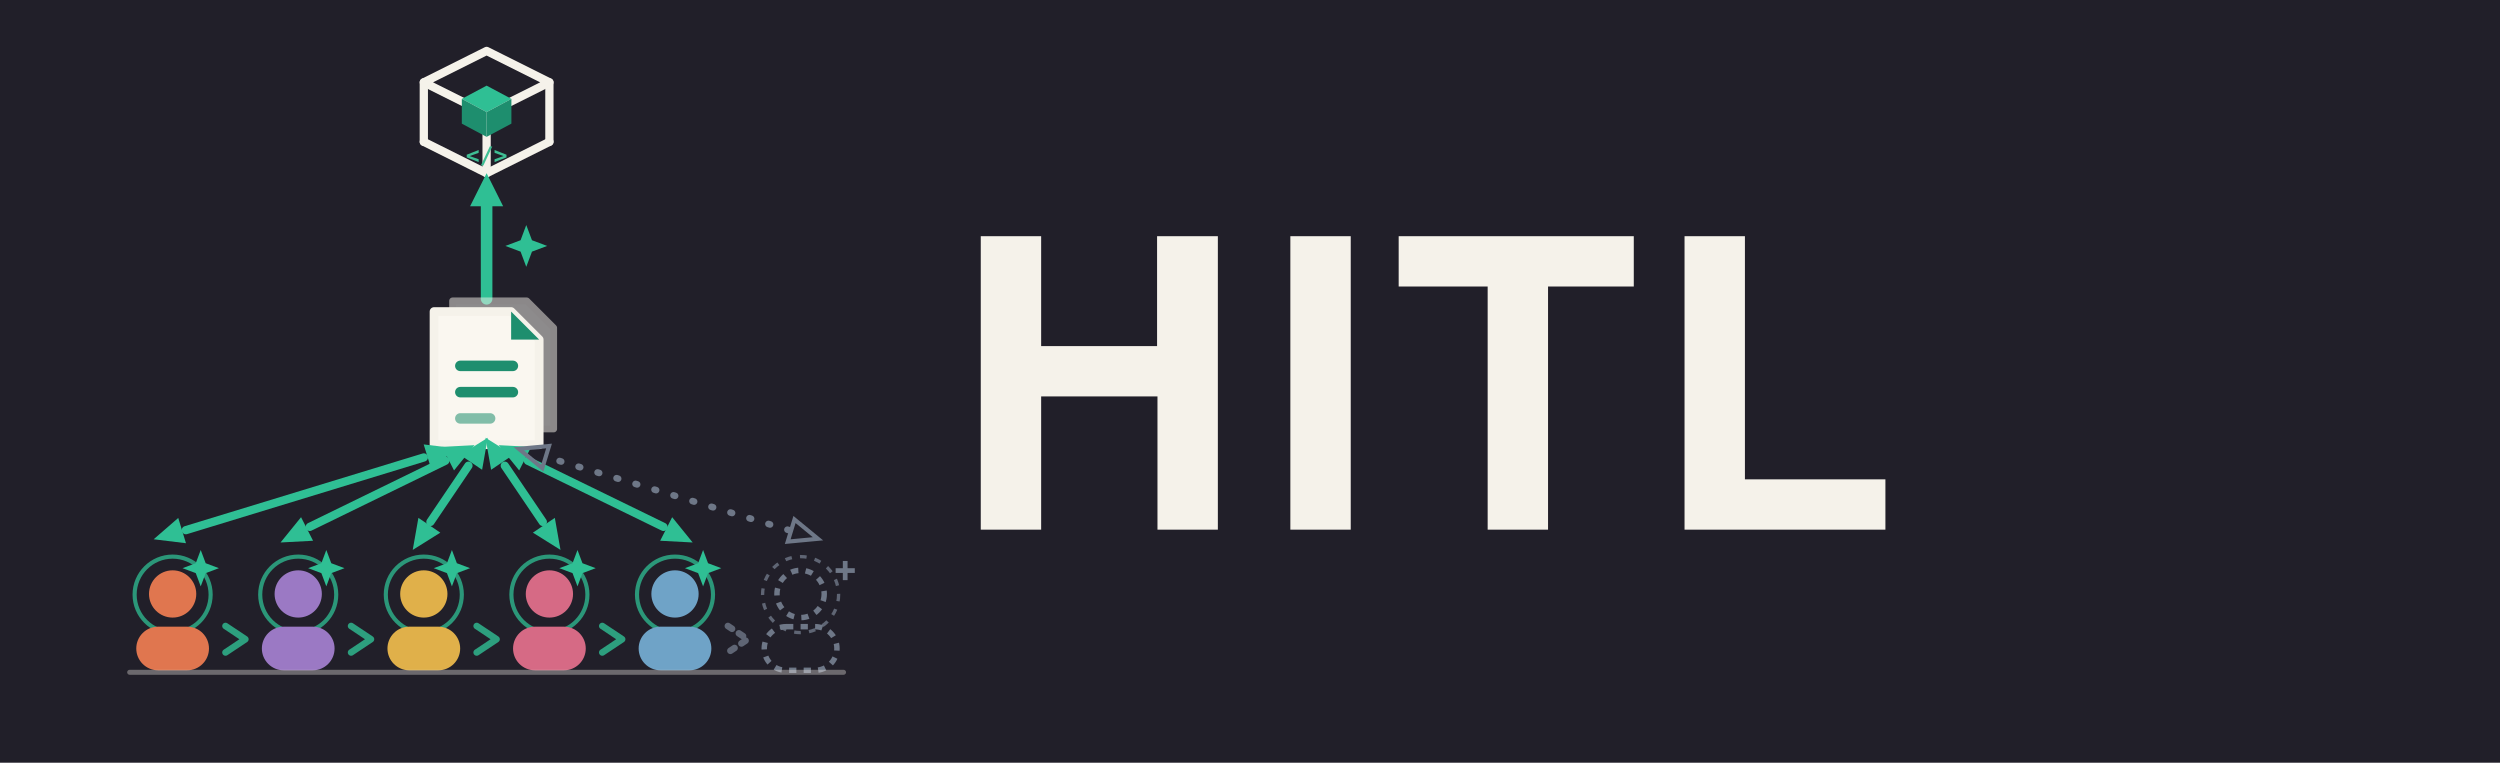
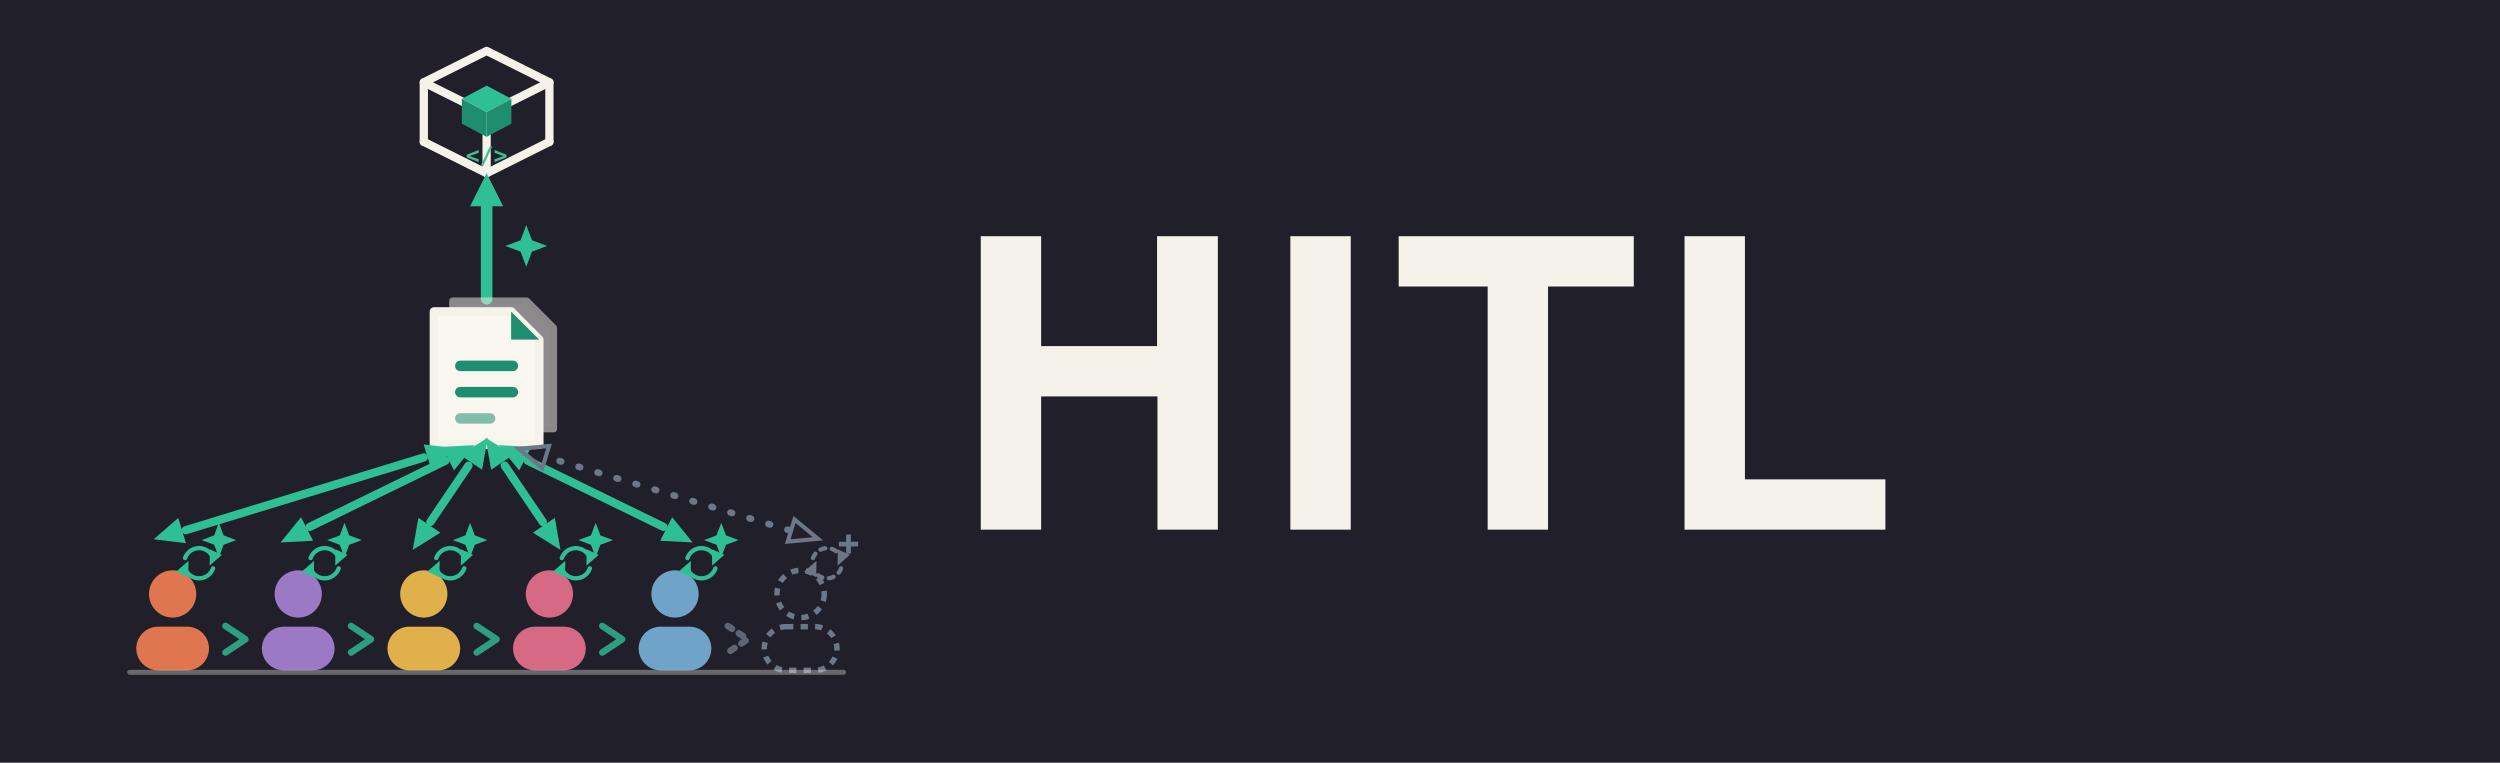
<svg xmlns="http://www.w3.org/2000/svg" width="1180" height="360" viewBox="0 0 1180 360">
  <rect width="1180" height="360" fill="#211F29" />
  <g transform="translate(30,10) scale(0.78) translate(0,-30)">
    <g transform="translate(256,128)">
      <g fill="none" stroke="#F5F2EA" stroke-width="5" stroke-linejoin="round" stroke-linecap="round">
        <polygon points="0,-80 38,-61 0,-42 -38,-61" />
        <line x1="-38" y1="-61" x2="-38" y2="-25" />
        <line x1="38" y1="-61" x2="38" y2="-25" />
        <line x1="0" y1="-42" x2="0" y2="-6" />
        <polyline points="-38,-25 0,-6 38,-25" />
      </g>
      <polygon points="0,-59 15,-51 0,-43 -15,-51" fill="#2FBF94" />
      <polygon points="-15,-51 0,-43 0,-28 -15,-36" fill="#1E8E6E" />
      <polygon points="15,-51 0,-43 0,-28 15,-36" fill="#1E8E6E" />
      <text x="0" y="-12" text-anchor="middle" font-family="Menlo, Consolas, monospace" font-weight="bold" font-size="14" fill="#3FBF94">&lt;/&gt;</text>
    </g>
    <line x1="256" y1="198" x2="256" y2="140" stroke="#2FBF94" stroke-width="7" stroke-linecap="round" />
    <polygon points="12,0 -8,10 -8,-10" fill="#2FBF94" transform="translate(256,134) rotate(-90)" />
    <path transform="translate(280,166) scale(1.15)" fill="#2FBF94" d="M0,-11 L3,-3 L11,0 L3,3 L0,11 L-3,3 L-11,0 L-3,-3 Z" />
    <g transform="translate(256,246)">
      <g transform="translate(10,-8) scale(1.02)" opacity="0.5">
        <path d="M -30 -38 L 14 -38 L 30 -22 L 30 38 L -30 38 Z" fill="#FAF7F0" stroke="#F5F2EA" stroke-width="4" stroke-linejoin="round" />
      </g>
      <g transform="scale(1.06)">
        <path d="M -30 -38 L 14 -38 L 30 -22 L 30 38 L -30 38 Z" fill="#FAF7F0" stroke="#F5F2EA" stroke-width="5" stroke-linejoin="round" />
        <path d="M 14 -38 L 14 -22 L 30 -22 Z" fill="#1E8E6E" />
        <rect x="-18" y="-10" width="36" height="6" rx="3" fill="#1E8E6E" />
        <rect x="-18" y="5" width="36" height="6" rx="3" fill="#1E8E6E" />
        <rect x="-18" y="20" width="23" height="6" rx="3" fill="#1E8E6E" opacity="0.55" />
      </g>
    </g>
    <line x1="74" y1="338" x2="218" y2="294" stroke="#2FBF94" stroke-width="5" stroke-linecap="round" />
    <polygon points="12,0 -6,8 -6,-8" fill="#2FBF94" transform="translate(226,292) rotate(-17)" />
    <polygon points="12,0 -6,8 -6,-8" fill="#2FBF94" transform="translate(66,340) rotate(163)" />
-     <circle cx="66" cy="377" r="23" fill="none" stroke="#2FBF94" stroke-width="2.5" opacity="0.75" />
    <g transform="translate(66,392) scale(1.1)" fill="#E0764F">
      <circle cx="0" cy="-14" r="13" />
      <rect x="-20" y="4" width="40" height="24" rx="12" />
    </g>
-     <path transform="translate(83,361) scale(1.0)" fill="#2FBF94" d="M0,-11 L3,-3 L11,0 L3,3 L0,11 L-3,3 L-11,0 L-3,-3 Z" />
+     <path d="M 73.5 354.9 A 9 9 0 0 1 90.5 354.9" fill="none" stroke="#2FBF94" stroke-width="2.6" stroke-linecap="round" />
+     <polygon points="5,0 -4,4 -4,-4" fill="#2FBF94" transform="translate(90.5,354.9) rotate(115)" />
+     <path d="M 90.5 361.1 A 9 9 0 0 1 73.5 361.1" fill="none" stroke="#2FBF94" stroke-width="2.6" stroke-linecap="round" />
+     <polygon points="5,0 -4,4 -4,-4" fill="#2FBF94" transform="translate(73.5,361.1) rotate(-65)" />
+     <path transform="translate(94,344) scale(0.95)" fill="#2FBF94" d="M0,-11 L3,-3 L11,0 L3,3 L0,11 L-3,3 L-11,0 L-3,-3 Z" />
    <line x1="149" y1="336" x2="231" y2="296" stroke="#2FBF94" stroke-width="5" stroke-linecap="round" />
    <polygon points="12,0 -6,8 -6,-8" fill="#2FBF94" transform="translate(238,292) rotate(-27)" />
    <polygon points="12,0 -6,8 -6,-8" fill="#2FBF94" transform="translate(142,340) rotate(153)" />
-     <circle cx="142" cy="377" r="23" fill="none" stroke="#2FBF94" stroke-width="2.5" opacity="0.75" />
    <g transform="translate(142,392) scale(1.1)" fill="#9B79C4">
      <circle cx="0" cy="-14" r="13" />
      <rect x="-20" y="4" width="40" height="24" rx="12" />
    </g>
-     <path transform="translate(159,361) scale(1.0)" fill="#2FBF94" d="M0,-11 L3,-3 L11,0 L3,3 L0,11 L-3,3 L-11,0 L-3,-3 Z" />
+     <path d="M 149.5 354.9 A 9 9 0 0 1 166.5 354.9" fill="none" stroke="#2FBF94" stroke-width="2.6" stroke-linecap="round" />
+     <polygon points="5,0 -4,4 -4,-4" fill="#2FBF94" transform="translate(166.5,354.9) rotate(115)" />
+     <path d="M 166.5 361.1 A 9 9 0 0 1 149.5 361.1" fill="none" stroke="#2FBF94" stroke-width="2.6" stroke-linecap="round" />
+     <polygon points="5,0 -4,4 -4,-4" fill="#2FBF94" transform="translate(149.5,361.1) rotate(-65)" />
+     <path transform="translate(170,344) scale(0.95)" fill="#2FBF94" d="M0,-11 L3,-3 L11,0 L3,3 L0,11 L-3,3 L-11,0 L-3,-3 Z" />
    <line x1="222" y1="333" x2="245" y2="299" stroke="#2FBF94" stroke-width="5" stroke-linecap="round" />
    <polygon points="12,0 -6,8 -6,-8" fill="#2FBF94" transform="translate(250,292) rotate(-56)" />
    <polygon points="12,0 -6,8 -6,-8" fill="#2FBF94" transform="translate(218,340) rotate(124)" />
-     <circle cx="218" cy="377" r="23" fill="none" stroke="#2FBF94" stroke-width="2.5" opacity="0.75" />
    <g transform="translate(218,392) scale(1.1)" fill="#E0B04A">
      <circle cx="0" cy="-14" r="13" />
      <rect x="-20" y="4" width="40" height="24" rx="12" />
    </g>
-     <path transform="translate(235,361) scale(1.0)" fill="#2FBF94" d="M0,-11 L3,-3 L11,0 L3,3 L0,11 L-3,3 L-11,0 L-3,-3 Z" />
+     <path d="M 225.5 354.9 A 9 9 0 0 1 242.5 354.9" fill="none" stroke="#2FBF94" stroke-width="2.6" stroke-linecap="round" />
+     <polygon points="5,0 -4,4 -4,-4" fill="#2FBF94" transform="translate(242.5,354.9) rotate(115)" />
+     <path d="M 242.5 361.1 A 9 9 0 0 1 225.5 361.1" fill="none" stroke="#2FBF94" stroke-width="2.6" stroke-linecap="round" />
+     <polygon points="5,0 -4,4 -4,-4" fill="#2FBF94" transform="translate(225.5,361.1) rotate(-65)" />
+     <path transform="translate(246,344) scale(0.95)" fill="#2FBF94" d="M0,-11 L3,-3 L11,0 L3,3 L0,11 L-3,3 L-11,0 L-3,-3 Z" />
    <line x1="290" y1="333" x2="267" y2="299" stroke="#2FBF94" stroke-width="5" stroke-linecap="round" />
    <polygon points="12,0 -6,8 -6,-8" fill="#2FBF94" transform="translate(262,292) rotate(-124)" />
    <polygon points="12,0 -6,8 -6,-8" fill="#2FBF94" transform="translate(294,340) rotate(56)" />
-     <circle cx="294" cy="377" r="23" fill="none" stroke="#2FBF94" stroke-width="2.5" opacity="0.75" />
    <g transform="translate(294,392) scale(1.1)" fill="#D66A85">
      <circle cx="0" cy="-14" r="13" />
      <rect x="-20" y="4" width="40" height="24" rx="12" />
    </g>
-     <path transform="translate(311,361) scale(1.0)" fill="#2FBF94" d="M0,-11 L3,-3 L11,0 L3,3 L0,11 L-3,3 L-11,0 L-3,-3 Z" />
+     <path d="M 301.5 354.9 A 9 9 0 0 1 318.5 354.9" fill="none" stroke="#2FBF94" stroke-width="2.6" stroke-linecap="round" />
+     <polygon points="5,0 -4,4 -4,-4" fill="#2FBF94" transform="translate(318.5,354.9) rotate(115)" />
+     <path d="M 318.5 361.1 A 9 9 0 0 1 301.5 361.1" fill="none" stroke="#2FBF94" stroke-width="2.6" stroke-linecap="round" />
+     <polygon points="5,0 -4,4 -4,-4" fill="#2FBF94" transform="translate(301.5,361.1) rotate(-65)" />
+     <path transform="translate(322,344) scale(0.95)" fill="#2FBF94" d="M0,-11 L3,-3 L11,0 L3,3 L0,11 L-3,3 L-11,0 L-3,-3 Z" />
    <line x1="363" y1="336" x2="281" y2="296" stroke="#2FBF94" stroke-width="5" stroke-linecap="round" />
    <polygon points="12,0 -6,8 -6,-8" fill="#2FBF94" transform="translate(274,292) rotate(-153)" />
    <polygon points="12,0 -6,8 -6,-8" fill="#2FBF94" transform="translate(370,340) rotate(27)" />
-     <circle cx="370" cy="377" r="23" fill="none" stroke="#2FBF94" stroke-width="2.5" opacity="0.75" />
    <g transform="translate(370,392) scale(1.1)" fill="#6FA3C7">
      <circle cx="0" cy="-14" r="13" />
      <rect x="-20" y="4" width="40" height="24" rx="12" />
    </g>
-     <path transform="translate(387,361) scale(1.0)" fill="#2FBF94" d="M0,-11 L3,-3 L11,0 L3,3 L0,11 L-3,3 L-11,0 L-3,-3 Z" />
+     <path d="M 377.5 354.9 A 9 9 0 0 1 394.5 354.9" fill="none" stroke="#2FBF94" stroke-width="2.6" stroke-linecap="round" />
+     <polygon points="5,0 -4,4 -4,-4" fill="#2FBF94" transform="translate(394.5,354.9) rotate(115)" />
+     <path d="M 394.5 361.1 A 9 9 0 0 1 377.5 361.1" fill="none" stroke="#2FBF94" stroke-width="2.6" stroke-linecap="round" />
+     <polygon points="5,0 -4,4 -4,-4" fill="#2FBF94" transform="translate(377.5,361.1) rotate(-65)" />
+     <path transform="translate(398,344) scale(0.95)" fill="#2FBF94" d="M0,-11 L3,-3 L11,0 L3,3 L0,11 L-3,3 L-11,0 L-3,-3 Z" />
    <line x1="439" y1="338" x2="293" y2="294" stroke="#6E7787" stroke-width="4" stroke-linecap="round" stroke-dasharray="1 11" />
    <polygon points="11,0 -6,7 -6,-7" fill="none" stroke="#6E7787" stroke-width="2.5" transform="translate(286,292) rotate(-163)" />
    <polygon points="11,0 -6,7 -6,-7" fill="none" stroke="#6E7787" stroke-width="2.5" transform="translate(446,340) rotate(17)" />
-     <circle cx="446" cy="377" r="23" fill="none" stroke="#6E7787" stroke-width="2" stroke-dasharray="4 5" opacity="0.8" />
    <g transform="translate(446,392) scale(1.1)" fill="none" stroke="#6E7787" stroke-width="3" stroke-dasharray="4 4">
      <circle cx="0" cy="-14" r="13" />
      <rect x="-20" y="4" width="40" height="24" rx="12" />
    </g>
-     <text x="466" y="368" font-family="'Helvetica Neue', Helvetica, Arial, sans-serif" font-weight="700" font-size="24" fill="#6E7787">+</text>
+     <path d="M 453.5 354.9 A 9 9 0 0 1 470.5 354.9" fill="none" stroke="#6E7787" stroke-width="2.6" stroke-linecap="round" stroke-dasharray="3 4" />
+     <polygon points="5,0 -4,4 -4,-4" fill="#6E7787" transform="translate(470.5,354.9) rotate(115)" />
+     <path d="M 470.5 361.1 A 9 9 0 0 1 453.5 361.1" fill="none" stroke="#6E7787" stroke-width="2.6" stroke-linecap="round" stroke-dasharray="3 4" />
+     <polygon points="5,0 -4,4 -4,-4" fill="#6E7787" transform="translate(453.5,361.1) rotate(-65)" />
+     <text x="468" y="352" font-family="'Helvetica Neue', Helvetica, Arial, sans-serif" font-weight="700" font-size="24" fill="#6E7787">+</text>
    <polyline points="98,396 110,404 98,412" fill="none" stroke="#2FBF94" stroke-width="4" stroke-linecap="round" stroke-linejoin="round" opacity="0.8" />
    <polyline points="174,396 186,404 174,412" fill="none" stroke="#2FBF94" stroke-width="4" stroke-linecap="round" stroke-linejoin="round" opacity="0.8" />
    <polyline points="250,396 262,404 250,412" fill="none" stroke="#2FBF94" stroke-width="4" stroke-linecap="round" stroke-linejoin="round" opacity="0.8" />
    <polyline points="326,396 338,404 326,412" fill="none" stroke="#2FBF94" stroke-width="4" stroke-linecap="round" stroke-linejoin="round" opacity="0.8" />
    <polyline points="402,396 414,404 402,412" fill="none" stroke="#6E7787" stroke-width="4" stroke-linecap="round" stroke-linejoin="round" stroke-dasharray="3 5" opacity="0.8" />
    <line x1="40" y1="424" x2="472" y2="424" stroke="#F5F2EA" stroke-width="3" stroke-linecap="round" opacity="0.35" />
  </g>
  <text x="450" y="250" font-family="'Helvetica Neue', Helvetica, Arial, sans-serif" font-weight="800" font-size="190" letter-spacing="8" fill="#F5F2EA">HITL</text>
</svg>
